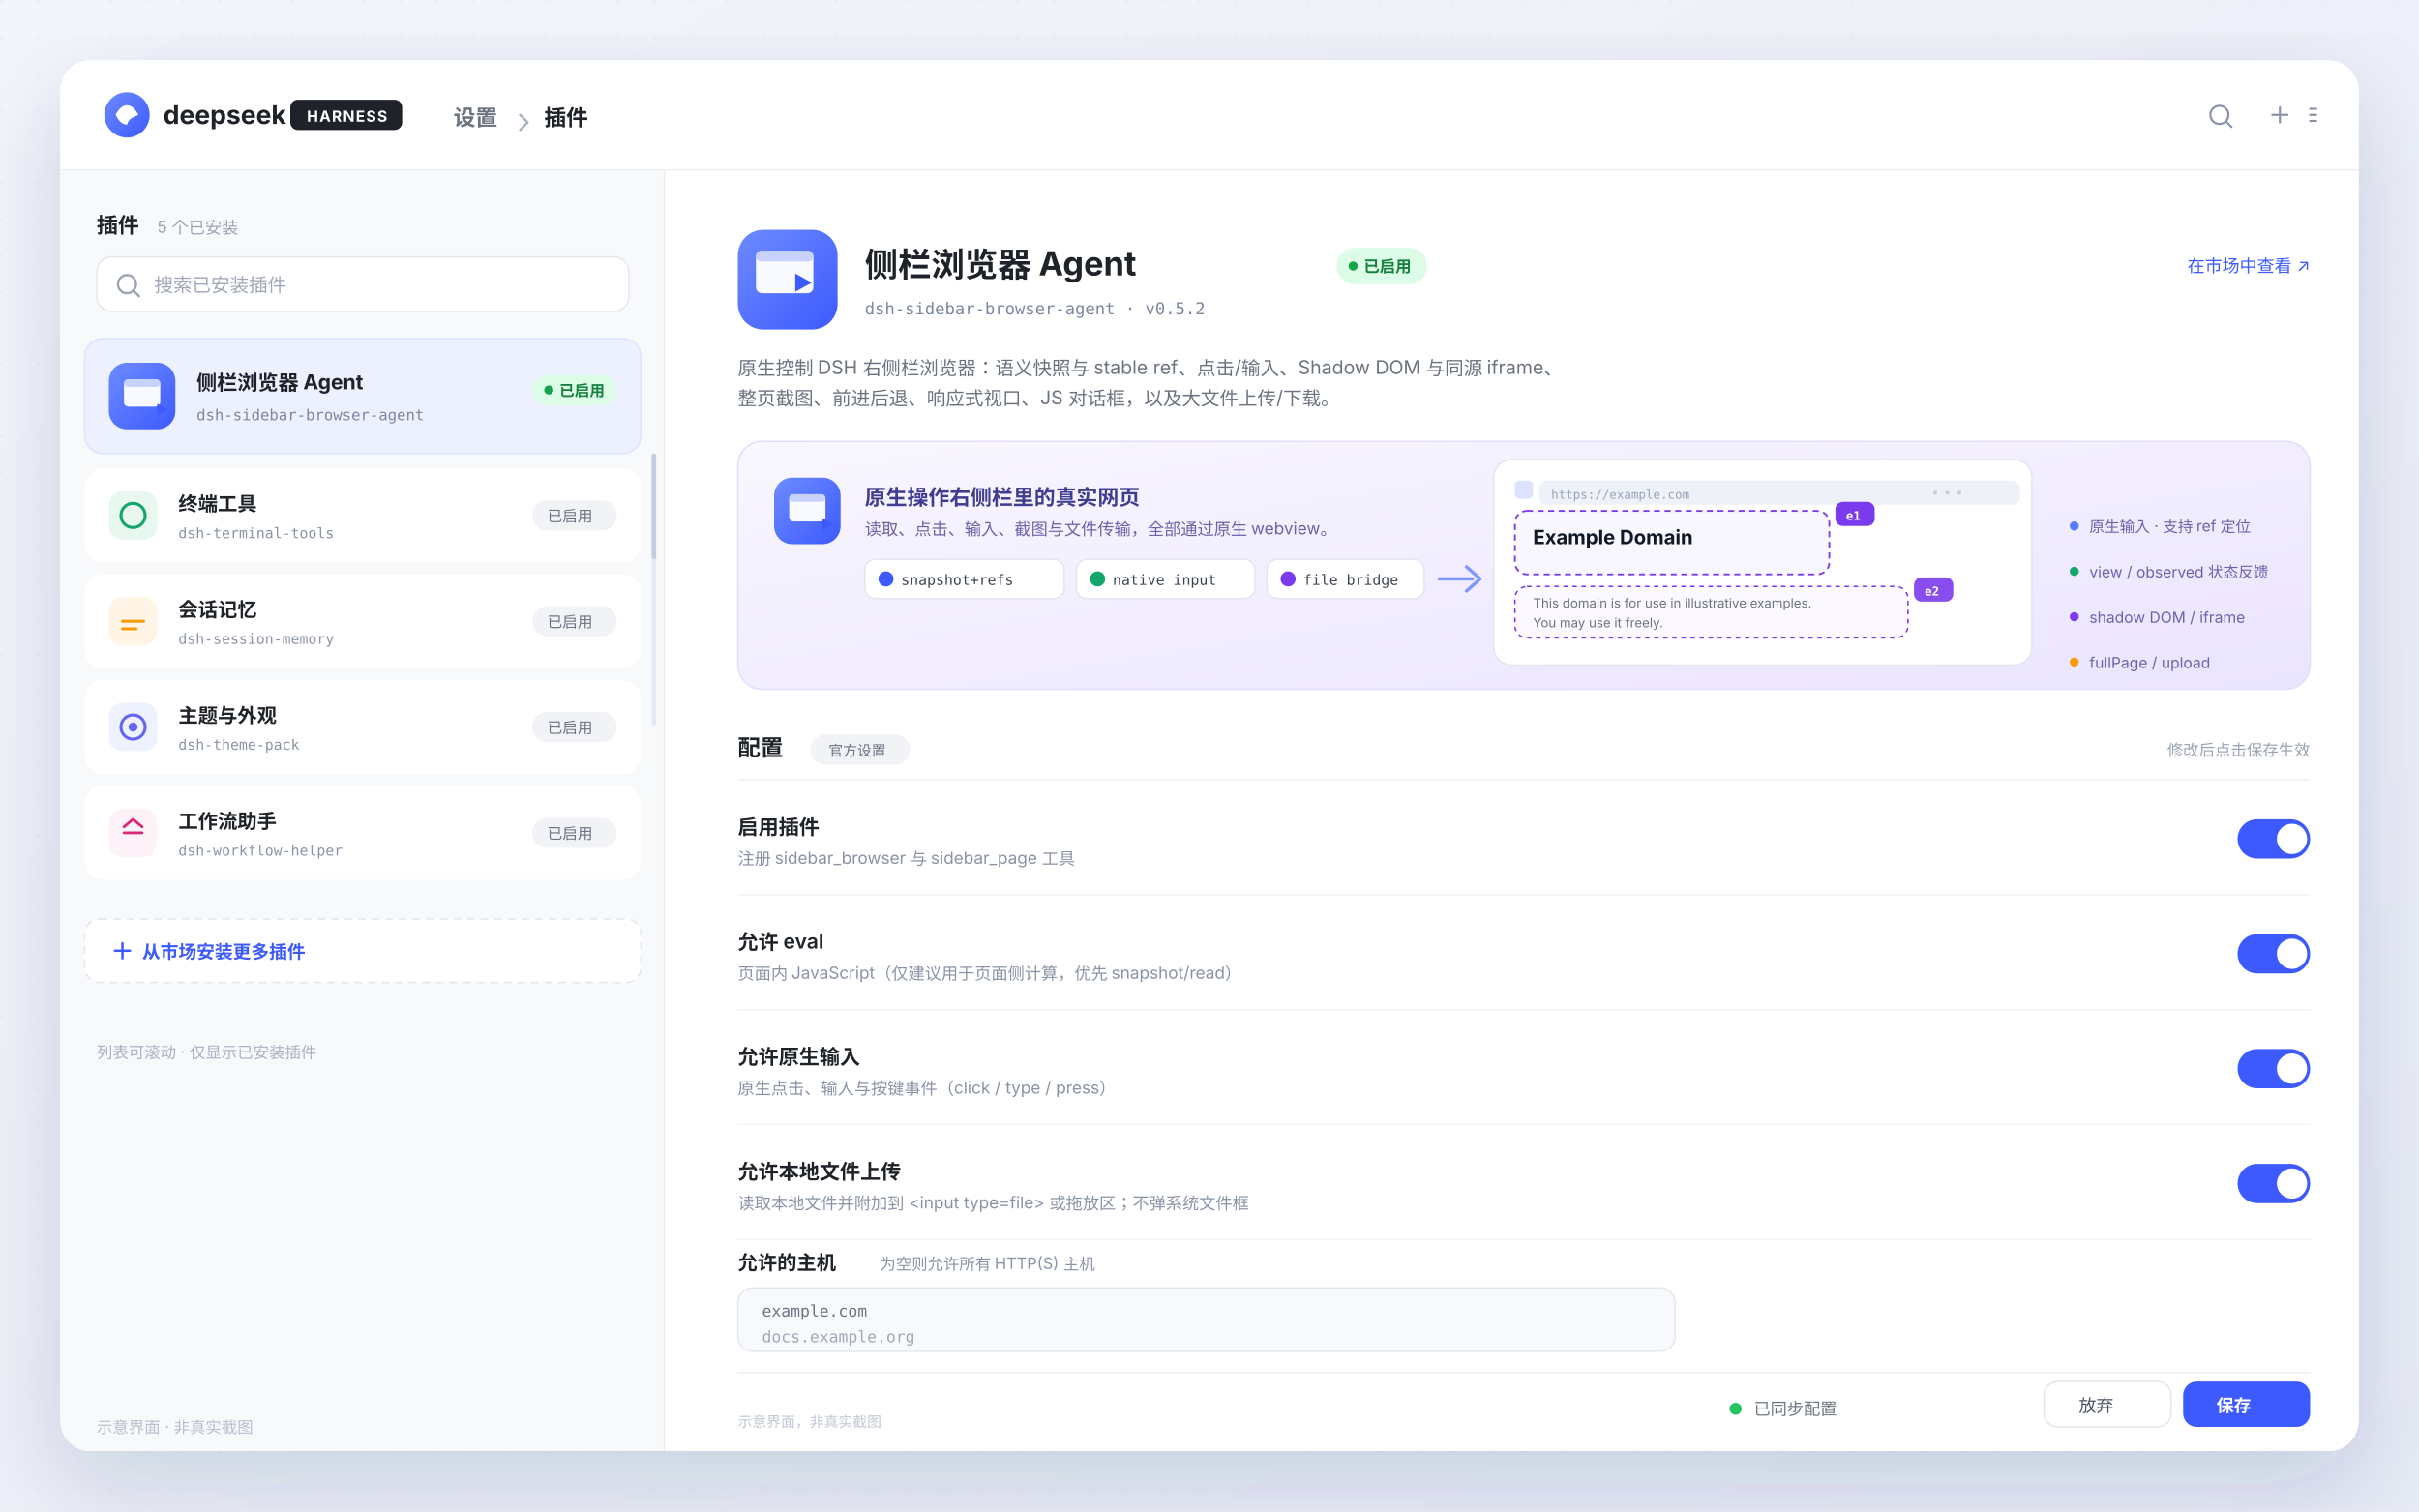
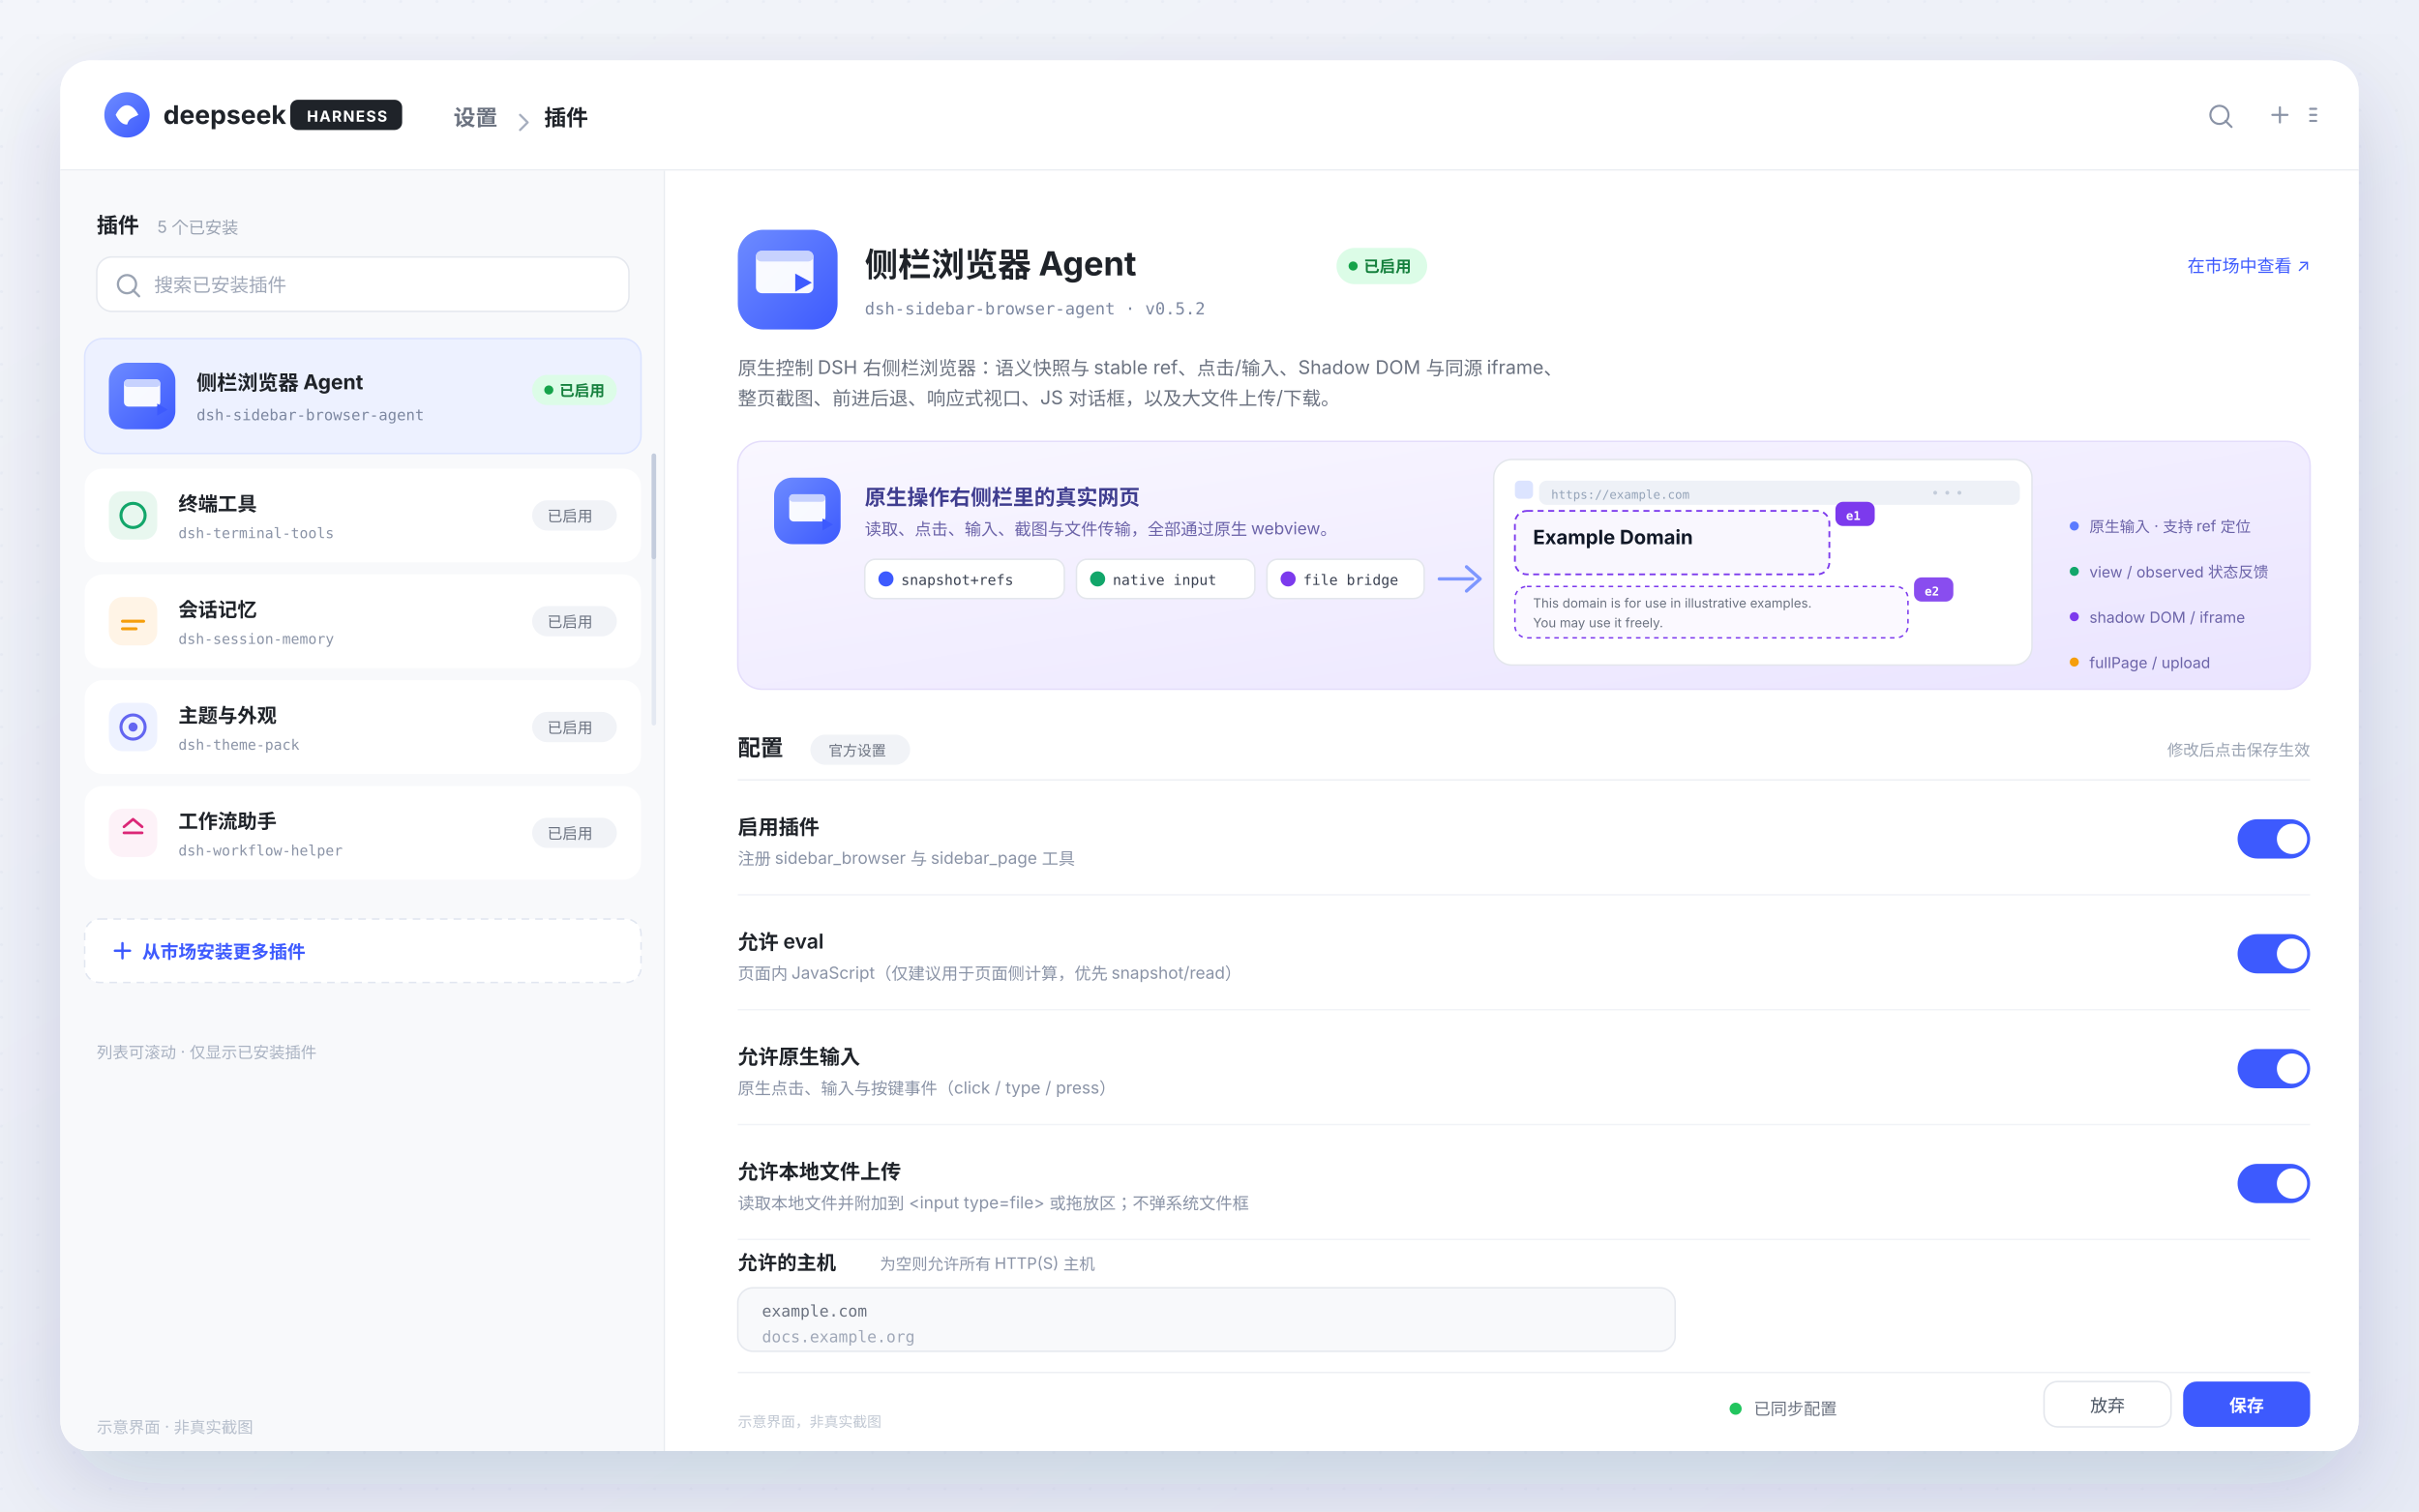
<svg xmlns="http://www.w3.org/2000/svg" width="1600" height="1000" viewBox="0 0 1600 1000" fill="none">
  <defs>
    <linearGradient id="bg" x1="0" y1="0" x2="1" y2="1">
      <stop stop-color="#F3F5FA" />
      <stop offset="1" stop-color="#E7EBF6" />
    </linearGradient>
    <linearGradient id="brand" x1="0" y1="0" x2="1" y2="1">
      <stop stop-color="#6D8BFF" />
      <stop offset="1" stop-color="#3D5AFE" />
    </linearGradient>
    <linearGradient id="brand2" x1="0" y1="0" x2="1" y2="1">
      <stop stop-color="#5BD6A2" />
      <stop offset="1" stop-color="#12A66A" />
    </linearGradient>
    <linearGradient id="hero" x1="0" y1="0" x2="1" y2="1">
      <stop stop-color="#F9F7FF" />
      <stop offset="1" stop-color="#EAE4FF" />
    </linearGradient>
    <filter id="win" x="-20%" y="-20%" width="140%" height="140%">
      <feDropShadow dx="0" dy="22" stdDeviation="30" flood-color="#1B2559" flood-opacity="0.16" />
    </filter>
    <filter id="card" x="-30%" y="-30%" width="160%" height="160%">
      <feDropShadow dx="0" dy="5" stdDeviation="10" flood-color="#1B2559" flood-opacity="0.06" />
    </filter>
    <clipPath id="winClip">
      <rect x="40" y="40" width="1520" height="920" rx="20" />
    </clipPath>
    <clipPath id="listClip">
      <rect x="40" y="112" width="400" height="848" />
    </clipPath>
    <pattern id="dotgrid" width="24" height="24" patternUnits="userSpaceOnUse">
      <circle cx="1" cy="1" r="1" fill="#DDE3F0" opacity="0.5" />
    </pattern>
  </defs>
  <rect width="1600" height="1000" fill="url(#bg)" />
  <rect width="1600" height="1000" fill="url(#dotgrid)" opacity="0.7" />
  <rect x="40" y="40" width="1520" height="920" rx="20" fill="#FFFFFF" filter="url(#win)" />
  <g clip-path="url(#winClip)">
    <rect x="40" y="40" width="1520" height="72" fill="#FFFFFF" />
    <rect x="40" y="112" width="1520" height="1" fill="#E9ECF1" />
    <circle cx="84" cy="76" r="15" fill="url(#brand)" />
    <path d="M76.5 76c4.2-8.5 10.8-8.5 15 0-4.2 2.2-6.3 2.2-7.4 6.4-3.3 0-5.4-2.2-7.6-6.4z" fill="#FFFFFF" />
    <text x="108" y="82" font-family="-apple-system,'SF Pro Text',sans-serif" font-size="17" font-weight="700" fill="#1F2329">deepseek</text>
    <rect x="192" y="66" width="74" height="20" rx="5" fill="#1F2329" />
    <text x="203" y="80.5" font-family="-apple-system,'SF Pro Text',sans-serif" font-size="10" font-weight="700" fill="#FFFFFF" letter-spacing="0.8">HARNESS</text>
    <text x="300" y="83" font-family="-apple-system,'PingFang SC',sans-serif" font-size="14.5" font-weight="600" fill="#6B7280">设置</text>
    <path d="M344 76l5 5-5 5" stroke="#A6AEBE" stroke-width="1.5" fill="none" stroke-linecap="round" stroke-linejoin="round" />
    <text x="360" y="83" font-family="-apple-system,'PingFang SC',sans-serif" font-size="14.5" font-weight="700" fill="#1F2329">插件</text>
    <g stroke="#8A93A6" stroke-width="1.4" fill="none" stroke-linecap="round">
      <circle cx="1468" cy="76" r="6" />
      <path d="M1472 80l4 4" />
      <path d="M1508 71v10M1503 76h10" />
      <path d="M1528 72h4M1528 76h4M1528 80h4" />
    </g>
    <rect x="40" y="113" width="400" height="847" fill="#F8F9FB" />
    <rect x="439" y="113" width="1" height="847" fill="#E9ECF1" />
    <text x="64" y="154" font-family="-apple-system,'PingFang SC',sans-serif" font-size="14" font-weight="700" fill="#1F2329">插件</text>
    <text x="104" y="154" font-family="-apple-system,'PingFang SC',sans-serif" font-size="11" fill="#9AA3B2">5 个已安装</text>
    <rect x="64" y="170" width="352" height="36" rx="10" fill="#FFFFFF" stroke="#E5E8EE" />
    <circle cx="84" cy="188" r="6" stroke="#9AA3B2" stroke-width="1.5" fill="none" />
    <path d="M88 192l4 4" stroke="#9AA3B2" stroke-width="1.5" stroke-linecap="round" />
    <text x="102" y="193" font-family="-apple-system,'PingFang SC',sans-serif" font-size="12.5" fill="#A0A8B8">搜索已安装插件</text>
    <rect x="56" y="224" width="368" height="76" rx="12" fill="#EDF1FF" stroke="#DCE4FF" />
    <rect x="72" y="240" width="44" height="44" rx="12" fill="url(#brand)" />
    <rect x="82" y="251" width="24" height="18" rx="3" fill="#FFFFFF" opacity="0.96" />
    <rect x="82" y="251" width="24" height="5" rx="2.5" fill="#C7D2FE" />
    <path d="M104 267l7 4-7 4v-8z" fill="#3D5AFE" />
    <text x="130" y="258" font-family="-apple-system,'PingFang SC',sans-serif" font-size="13.5" font-weight="700" fill="#1F2329">侧栏浏览器 Agent</text>
    <text x="130" y="278" font-family="'SF Mono',Menlo,monospace" font-size="10" fill="#7C87A0">dsh-sidebar-browser-agent</text>
    <rect x="352" y="248" width="56" height="20" rx="10" fill="#DCFCE7" />
    <circle cx="363" cy="258" r="3" fill="#16A34A" />
    <text x="370" y="262" font-family="-apple-system,'PingFang SC',sans-serif" font-size="10" font-weight="600" fill="#15803D">已启用</text>
    <g font-family="-apple-system,'PingFang SC',sans-serif">
      <rect x="56" y="310" width="368" height="62" rx="12" fill="#FFFFFF" />
      <rect x="72" y="325" width="32" height="32" rx="9" fill="#E8F7EF" />
      <circle cx="88" cy="341" r="8" stroke="#12A66A" stroke-width="2" fill="none" />
      <text x="118" y="338" font-size="13" font-weight="600" fill="#1F2329">终端工具</text>
      <text x="118" y="356" font-family="'SF Mono',Menlo,monospace" font-size="9.5" fill="#8A93A6">dsh-terminal-tools</text>
      <rect x="352" y="331" width="56" height="20" rx="10" fill="#F1F3F7" />
      <text x="362" y="345" font-size="10" fill="#6B7280">已启用</text>
      <rect x="56" y="380" width="368" height="62" rx="12" fill="#FFFFFF" />
      <rect x="72" y="395" width="32" height="32" rx="9" fill="#FFF4E6" />
      <path d="M81 411h14M81 416h9" stroke="#F59E0B" stroke-width="2" stroke-linecap="round" />
      <text x="118" y="408" font-size="13" font-weight="600" fill="#1F2329">会话记忆</text>
      <text x="118" y="426" font-family="'SF Mono',Menlo,monospace" font-size="9.5" fill="#8A93A6">dsh-session-memory</text>
      <rect x="352" y="401" width="56" height="20" rx="10" fill="#F1F3F7" />
      <text x="362" y="415" font-size="10" fill="#6B7280">已启用</text>
      <rect x="56" y="450" width="368" height="62" rx="12" fill="#FFFFFF" />
      <rect x="72" y="465" width="32" height="32" rx="9" fill="#EEF2FF" />
      <circle cx="88" cy="481" r="8" stroke="#6366F1" stroke-width="2" fill="none" />
      <circle cx="88" cy="481" r="3" fill="#6366F1" />
      <text x="118" y="478" font-size="13" font-weight="600" fill="#1F2329">主题与外观</text>
      <text x="118" y="496" font-family="'SF Mono',Menlo,monospace" font-size="9.5" fill="#8A93A6">dsh-theme-pack</text>
      <rect x="352" y="471" width="56" height="20" rx="10" fill="#F1F3F7" />
      <text x="362" y="485" font-size="10" fill="#6B7280">已启用</text>
      <rect x="56" y="520" width="368" height="62" rx="12" fill="#FFFFFF" />
      <rect x="72" y="535" width="32" height="32" rx="9" fill="#FDF2F8" />
      <path d="M82 551h12M82 547l6-5 6 5" stroke="#DB2777" stroke-width="1.8" fill="none" stroke-linecap="round" stroke-linejoin="round" />
      <text x="118" y="548" font-size="13" font-weight="600" fill="#1F2329">工作流助手</text>
      <text x="118" y="566" font-family="'SF Mono',Menlo,monospace" font-size="9.5" fill="#8A93A6">dsh-workflow-helper</text>
      <rect x="352" y="541" width="56" height="20" rx="10" fill="#F1F3F7" />
      <text x="362" y="555" font-size="10" fill="#6B7280">已启用</text>
    </g>
    <rect x="56" y="608" width="368" height="42" rx="10" fill="#FFFFFF" stroke="#E1E6F0" stroke-dasharray="5 4" />
    <path d="M76 629h10M81 624v10" stroke="#3D5AFE" stroke-width="1.6" stroke-linecap="round" />
    <text x="94" y="634" font-family="-apple-system,'PingFang SC',sans-serif" font-size="12" font-weight="600" fill="#3D5AFE">从市场安装更多插件</text>
    <rect x="431" y="300" width="3" height="180" rx="1.5" fill="#E4E9F2" />
    <rect x="431" y="300" width="3" height="70" rx="1.5" fill="#C4CDDD" />
    <text x="64" y="700" font-family="-apple-system,'PingFang SC',sans-serif" font-size="10.5" fill="#A8B1C1">列表可滚动 · 仅显示已安装插件</text>
    <text x="64" y="948" font-family="-apple-system,'PingFang SC',sans-serif" font-size="10.5" fill="#B6BECB">示意界面 · 非真实截图</text>
    <rect x="440" y="113" width="1120" height="847" fill="#FFFFFF" />
    <rect x="488" y="152" width="66" height="66" rx="17" fill="url(#brand)" />
    <rect x="500" y="166" width="38" height="28" rx="4" fill="#FFFFFF" opacity="0.96" />
    <rect x="500" y="166" width="38" height="7" rx="3.5" fill="#C7D2FE" />
    <path d="M526 181l11 6-11 6v-12z" fill="#3D5AFE" />
    <text x="572" y="183" font-family="-apple-system,'PingFang SC',sans-serif" font-size="22" font-weight="700" fill="#1F2329">侧栏浏览器 Agent</text>
    <text x="572" y="208" font-family="'SF Mono',Menlo,monospace" font-size="11" fill="#7C87A0">dsh-sidebar-browser-agent · v0.5.2</text>
    <rect x="884" y="164" width="60" height="24" rx="12" fill="#DCFCE7" />
    <circle cx="895" cy="176" r="3" fill="#16A34A" />
    <text x="902" y="180" font-family="-apple-system,'PingFang SC',sans-serif" font-size="10.5" font-weight="600" fill="#15803D">已启用</text>
    <text x="1528" y="180" text-anchor="end" font-family="-apple-system,'PingFang SC',sans-serif" font-size="11.5" fill="#3D5AFE">在市场中查看 ↗</text>
    <text x="488" y="248" font-family="-apple-system,'PingFang SC',sans-serif" font-size="12.5" fill="#6B7280">原生控制 DSH 右侧栏浏览器：语义快照与 stable ref、点击/输入、Shadow DOM 与同源 iframe、</text>
    <text x="488" y="268" font-family="-apple-system,'PingFang SC',sans-serif" font-size="12.5" fill="#6B7280">整页截图、前进后退、响应式视口、JS 对话框，以及大文件上传/下载。</text>
    <rect x="488" y="292" width="1040" height="164" rx="16" fill="url(#hero)" stroke="#E4DDFB" />
    <rect x="512" y="316" width="44" height="44" rx="12" fill="url(#brand)" />
    <rect x="522" y="327" width="24" height="18" rx="3" fill="#FFFFFF" opacity="0.96" />
    <rect x="522" y="327" width="24" height="5" rx="2.5" fill="#C7D2FE" />
    <path d="M544 343l7 4-7 4v-8z" fill="#3D5AFE" />
    <text x="572" y="334" font-family="-apple-system,'PingFang SC',sans-serif" font-size="14" font-weight="700" fill="#3F3D8F">原生操作右侧栏里的真实网页</text>
    <text x="572" y="354" font-family="-apple-system,'PingFang SC',sans-serif" font-size="11" fill="#6B63A8">读取、点击、输入、截图与文件传输，全部通过原生 webview。</text>
    <rect x="572" y="370" width="132" height="26" rx="7" fill="#FFFFFF" stroke="#E3E6EC" />
    <circle cx="586" cy="383" r="5" fill="#3D5AFE" />
    <text x="596" y="387" font-family="'SF Mono',Menlo,monospace" font-size="9.5" fill="#3B4252">snapshot+refs</text>
    <rect x="712" y="370" width="118" height="26" rx="7" fill="#FFFFFF" stroke="#E3E6EC" />
    <circle cx="726" cy="383" r="5" fill="#12A66A" />
    <text x="736" y="387" font-family="'SF Mono',Menlo,monospace" font-size="9.5" fill="#3B4252">native input</text>
    <rect x="838" y="370" width="104" height="26" rx="7" fill="#FFFFFF" stroke="#E3E6EC" />
    <circle cx="852" cy="383" r="5" fill="#7C3AED" />
    <text x="862" y="387" font-family="'SF Mono',Menlo,monospace" font-size="9.5" fill="#3B4252">file bridge</text>
    <path d="M952 383h22" stroke="#7E97FF" stroke-width="2.2" stroke-linecap="round" />
    <path d="M970 375l9 8-9 8" stroke="#7E97FF" stroke-width="2.2" fill="none" stroke-linecap="round" stroke-linejoin="round" />
    <rect x="988" y="304" width="356" height="136" rx="12" fill="#FFFFFF" stroke="#E3E6EC" />
    <rect x="1002" y="318" width="12" height="12" rx="3" fill="#DCE4FF" />
    <rect x="1018" y="318" width="318" height="16" rx="5" fill="#EEF1F7" />
    <text x="1026" y="330" font-family="'SF Mono',Menlo,monospace" font-size="8" fill="#94A3B8">https://example.com</text>
    <circle cx="1280" cy="326" r="1.3" fill="#C3CCDA" />
    <circle cx="1288" cy="326" r="1.3" fill="#C3CCDA" />
    <circle cx="1296" cy="326" r="1.3" fill="#C3CCDA" />
    <rect x="1002" y="338" width="208" height="42" rx="8" stroke="#7C3AED" stroke-width="1.2" stroke-dasharray="4 3" fill="#7C3AED" fill-opacity="0.04" />
    <text x="1014" y="360" font-family="-apple-system,'SF Pro Text',sans-serif" font-size="13" font-weight="700" fill="#111827">Example Domain</text>
    <rect x="1214" y="332" width="26" height="16" rx="5" fill="#7C3AED" />
    <text x="1221" y="344" font-family="'SF Mono',Menlo,monospace" font-size="8" font-weight="700" fill="#FFFFFF">e1</text>
    <rect x="1002" y="388" width="260" height="34" rx="8" stroke="#7C3AED" stroke-width="1" stroke-dasharray="3 3" fill="#7C3AED" fill-opacity="0.03" />
    <text x="1014" y="402" font-family="-apple-system,'SF Pro Text',sans-serif" font-size="8.5" fill="#6B7280">This domain is for use in illustrative examples.</text>
    <text x="1014" y="415" font-family="-apple-system,'SF Pro Text',sans-serif" font-size="8.5" fill="#6B7280">You may use it freely.</text>
    <rect x="1266" y="382" width="26" height="16" rx="5" fill="#7C3AED" opacity="0.9" />
    <text x="1273" y="394" font-family="'SF Mono',Menlo,monospace" font-size="8" font-weight="700" fill="#FFFFFF">e2</text>
    <g font-family="-apple-system,'PingFang SC',sans-serif" font-size="10" fill="#6B63A8">
      <circle cx="1372" cy="348" r="3" fill="#5B7BFF" />
      <text x="1382" y="352">原生输入 · 支持 ref 定位</text>
      <circle cx="1372" cy="378" r="3" fill="#12A66A" />
      <text x="1382" y="382">view / observed 状态反馈</text>
      <circle cx="1372" cy="408" r="3" fill="#7C3AED" />
      <text x="1382" y="412">shadow DOM / iframe</text>
      <circle cx="1372" cy="438" r="3" fill="#F59E0B" />
      <text x="1382" y="442">fullPage / upload</text>
    </g>
    <text x="488" y="500" font-family="-apple-system,'PingFang SC',sans-serif" font-size="15" font-weight="700" fill="#1F2329">配置</text>
    <rect x="536" y="486" width="66" height="20" rx="10" fill="#F1F3F7" />
    <text x="548" y="500" font-family="-apple-system,'PingFang SC',sans-serif" font-size="9.5" fill="#6B7280">官方设置</text>
    <text x="1528" y="500" text-anchor="end" font-family="-apple-system,'PingFang SC',sans-serif" font-size="10.5" fill="#9AA3B2">修改后点击保存生效</text>
    <line x1="488" y1="516" x2="1528" y2="516" stroke="#EEF0F4" />
    <g font-family="-apple-system,'PingFang SC',sans-serif">
      <text x="488" y="552" font-size="13.5" font-weight="600" fill="#1F2329">启用插件</text>
      <text x="488" y="572" font-size="11" fill="#8A93A6">注册 sidebar_browser 与 sidebar_page 工具</text>
      <rect x="1480" y="542" width="48" height="26" rx="13" fill="#3D5AFE" />
      <circle cx="1516" cy="555" r="10" fill="#FFFFFF" />
      <line x1="488" y1="592" x2="1528" y2="592" stroke="#F1F3F7" />
      <text x="488" y="628" font-size="13.5" font-weight="600" fill="#1F2329">允许 eval</text>
      <text x="488" y="648" font-size="11" fill="#8A93A6">页面内 JavaScript（仅建议用于页面侧计算，优先 snapshot/read）</text>
      <rect x="1480" y="618" width="48" height="26" rx="13" fill="#3D5AFE" />
      <circle cx="1516" cy="631" r="10" fill="#FFFFFF" />
      <line x1="488" y1="668" x2="1528" y2="668" stroke="#F1F3F7" />
      <text x="488" y="704" font-size="13.5" font-weight="600" fill="#1F2329">允许原生输入</text>
      <text x="488" y="724" font-size="11" fill="#8A93A6">原生点击、输入与按键事件（click / type / press）</text>
      <rect x="1480" y="694" width="48" height="26" rx="13" fill="#3D5AFE" />
      <circle cx="1516" cy="707" r="10" fill="#FFFFFF" />
      <line x1="488" y1="744" x2="1528" y2="744" stroke="#F1F3F7" />
      <text x="488" y="780" font-size="13.5" font-weight="600" fill="#1F2329">允许本地文件上传</text>
      <text x="488" y="800" font-size="11" fill="#8A93A6">读取本地文件并附加到 &lt;input type=file&gt; 或拖放区；不弹系统文件框</text>
      <rect x="1480" y="770" width="48" height="26" rx="13" fill="#3D5AFE" />
      <circle cx="1516" cy="783" r="10" fill="#FFFFFF" />
      <line x1="488" y1="820" x2="1528" y2="820" stroke="#F1F3F7" />
      <text x="488" y="840" font-size="13" font-weight="600" fill="#1F2329">允许的主机</text>
      <text x="582" y="840" font-size="10.5" fill="#8A93A6">为空则允许所有 HTTP(S) 主机</text>
    </g>
    <rect x="488" y="852" width="620" height="42" rx="10" fill="#F8F9FB" stroke="#E5E8EE" />
    <text x="504" y="871" font-family="'SF Mono',Menlo,monospace" font-size="10.5" fill="#6B7280">example.com</text>
    <text x="504" y="888" font-family="'SF Mono',Menlo,monospace" font-size="10.5" fill="#A0A8B8">docs.example.org</text>
    <line x1="488" y1="908" x2="1528" y2="908" stroke="#EEF0F4" />
    <circle cx="1148" cy="932" r="4" fill="#22C55E" />
    <text x="1160" y="936" font-family="-apple-system,'PingFang SC',sans-serif" font-size="11" fill="#6B7280">已同步配置</text>
    <rect x="1352" y="914" width="84" height="30" rx="9" fill="#FFFFFF" stroke="#E3E6EC" />
-     <text x="1375" y="934" font-family="-apple-system,'PingFang SC',sans-serif" font-size="11.5" fill="#4B5563">放弃</text>
+     <text x="1394" y="934" text-anchor="middle" font-family="-apple-system,'PingFang SC',sans-serif" font-size="11.5" fill="#4B5563">放弃</text>
    <rect x="1444" y="914" width="84" height="30" rx="9" fill="#3D5AFE" />
-     <text x="1466" y="934" font-family="-apple-system,'PingFang SC',sans-serif" font-size="11.5" font-weight="600" fill="#FFFFFF">保存</text>
+     <text x="1486" y="934" text-anchor="middle" font-family="-apple-system,'PingFang SC',sans-serif" font-size="11.5" font-weight="600" fill="#FFFFFF">保存</text>
    <text x="488" y="944" font-family="-apple-system,'PingFang SC',sans-serif" font-size="9.5" fill="#C0C7D2">示意界面，非真实截图</text>
  </g>
</svg>
